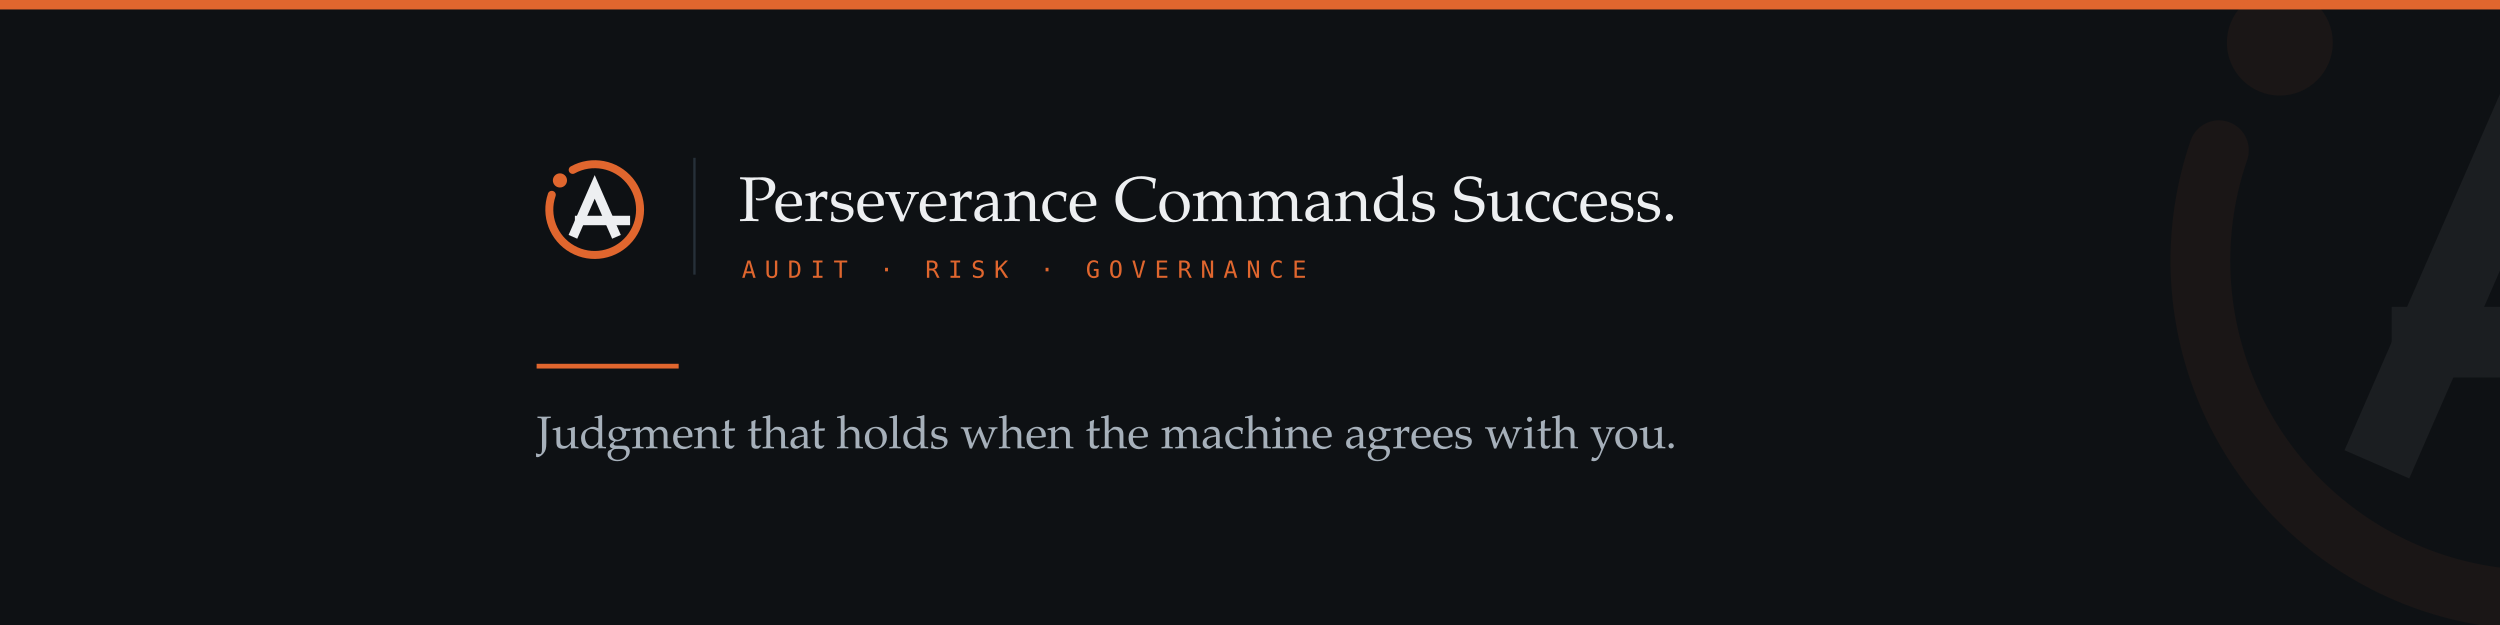
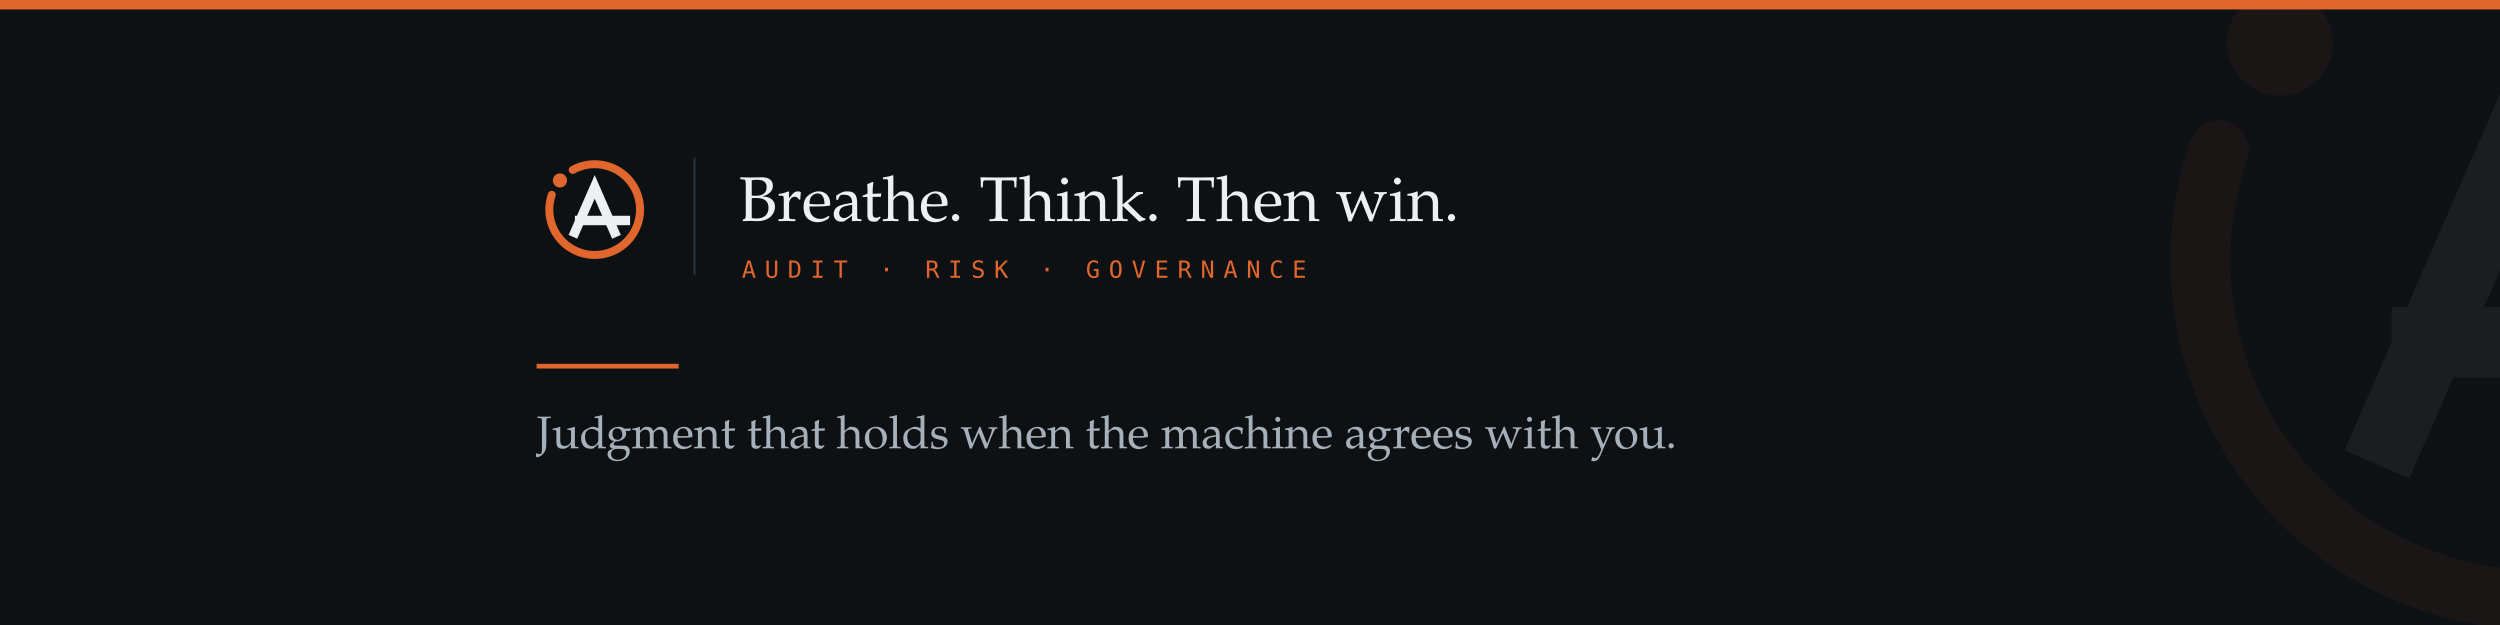
<svg xmlns="http://www.w3.org/2000/svg" viewBox="0 0 1584 396" fill="none">
  <rect width="1584" height="396" fill="#0E1114" />
  <rect x="0" y="0" width="1584" height="6" fill="#E0662E" />
  <g transform="translate(1334 -110) scale(8.6)" opacity=".06">
    <path d="M19.88 10.13 A25 25 0 1 1 8.36 23.86" stroke="#E0662E" stroke-width="4.4" stroke-linecap="round" />
    <circle cx="12.85" cy="15.93" r="3.9" fill="#E0662E" />
    <path d="M20 47 L32 19.5 L44 47" stroke="#EDEFF1" stroke-width="5.2" stroke-linejoin="miter" stroke-linecap="butt" />
    <path d="M21.09 38 H51.5" stroke="#EDEFF1" stroke-width="5.2" stroke-linecap="butt" />
  </g>
  <g transform="translate(340 96) scale(1.15)">
    <path d="M19.88 10.13 A25 25 0 1 1 8.36 23.86" stroke="#E0662E" stroke-width="4.4" stroke-linecap="round" />
    <circle cx="12.85" cy="15.93" r="3.9" fill="#E0662E" />
    <path d="M20 47 L32 19.5 L44 47" stroke="#EDEFF1" stroke-width="5.2" stroke-linejoin="miter" stroke-linecap="butt" />
    <path d="M21.09 38 H51.5" stroke="#EDEFF1" stroke-width="5.2" stroke-linecap="butt" />
  </g>
  <path d="M440 100 V174" stroke="#263039" stroke-width="1.5" />
-   <text x="468" y="140" font-family="'Bitstream Charter',Charter,'Iowan Old Style','Palatino Linotype',Palatino,'Book Antiqua',Georgia,serif" font-size="40" fill="#EDEFF1">Perseverance Commands Success.</text>
+   <text x="468" y="140" font-family="'Bitstream Charter',Charter,'Iowan Old Style','Palatino Linotype',Palatino,'Book Antiqua',Georgia,serif" font-size="40" fill="#EDEFF1">Breathe. Think. Then win.</text>
  <text x="470" y="176" font-family="ui-monospace,'SF Mono',Menlo,'Cascadia Mono','Roboto Mono',monospace" font-size="15" letter-spacing="5.5" fill="#E0662E">AUDIT · RISK · GOVERNANCE</text>
  <path d="M340 232 H430" stroke="#E0662E" stroke-width="3" />
  <text x="340" y="284" font-family="'Bitstream Charter',Charter,'Iowan Old Style','Palatino Linotype',Palatino,'Book Antiqua',Georgia,serif" font-size="29" fill="#A6B0BA">Judgment that holds when the machine agrees with you.</text>
</svg>
